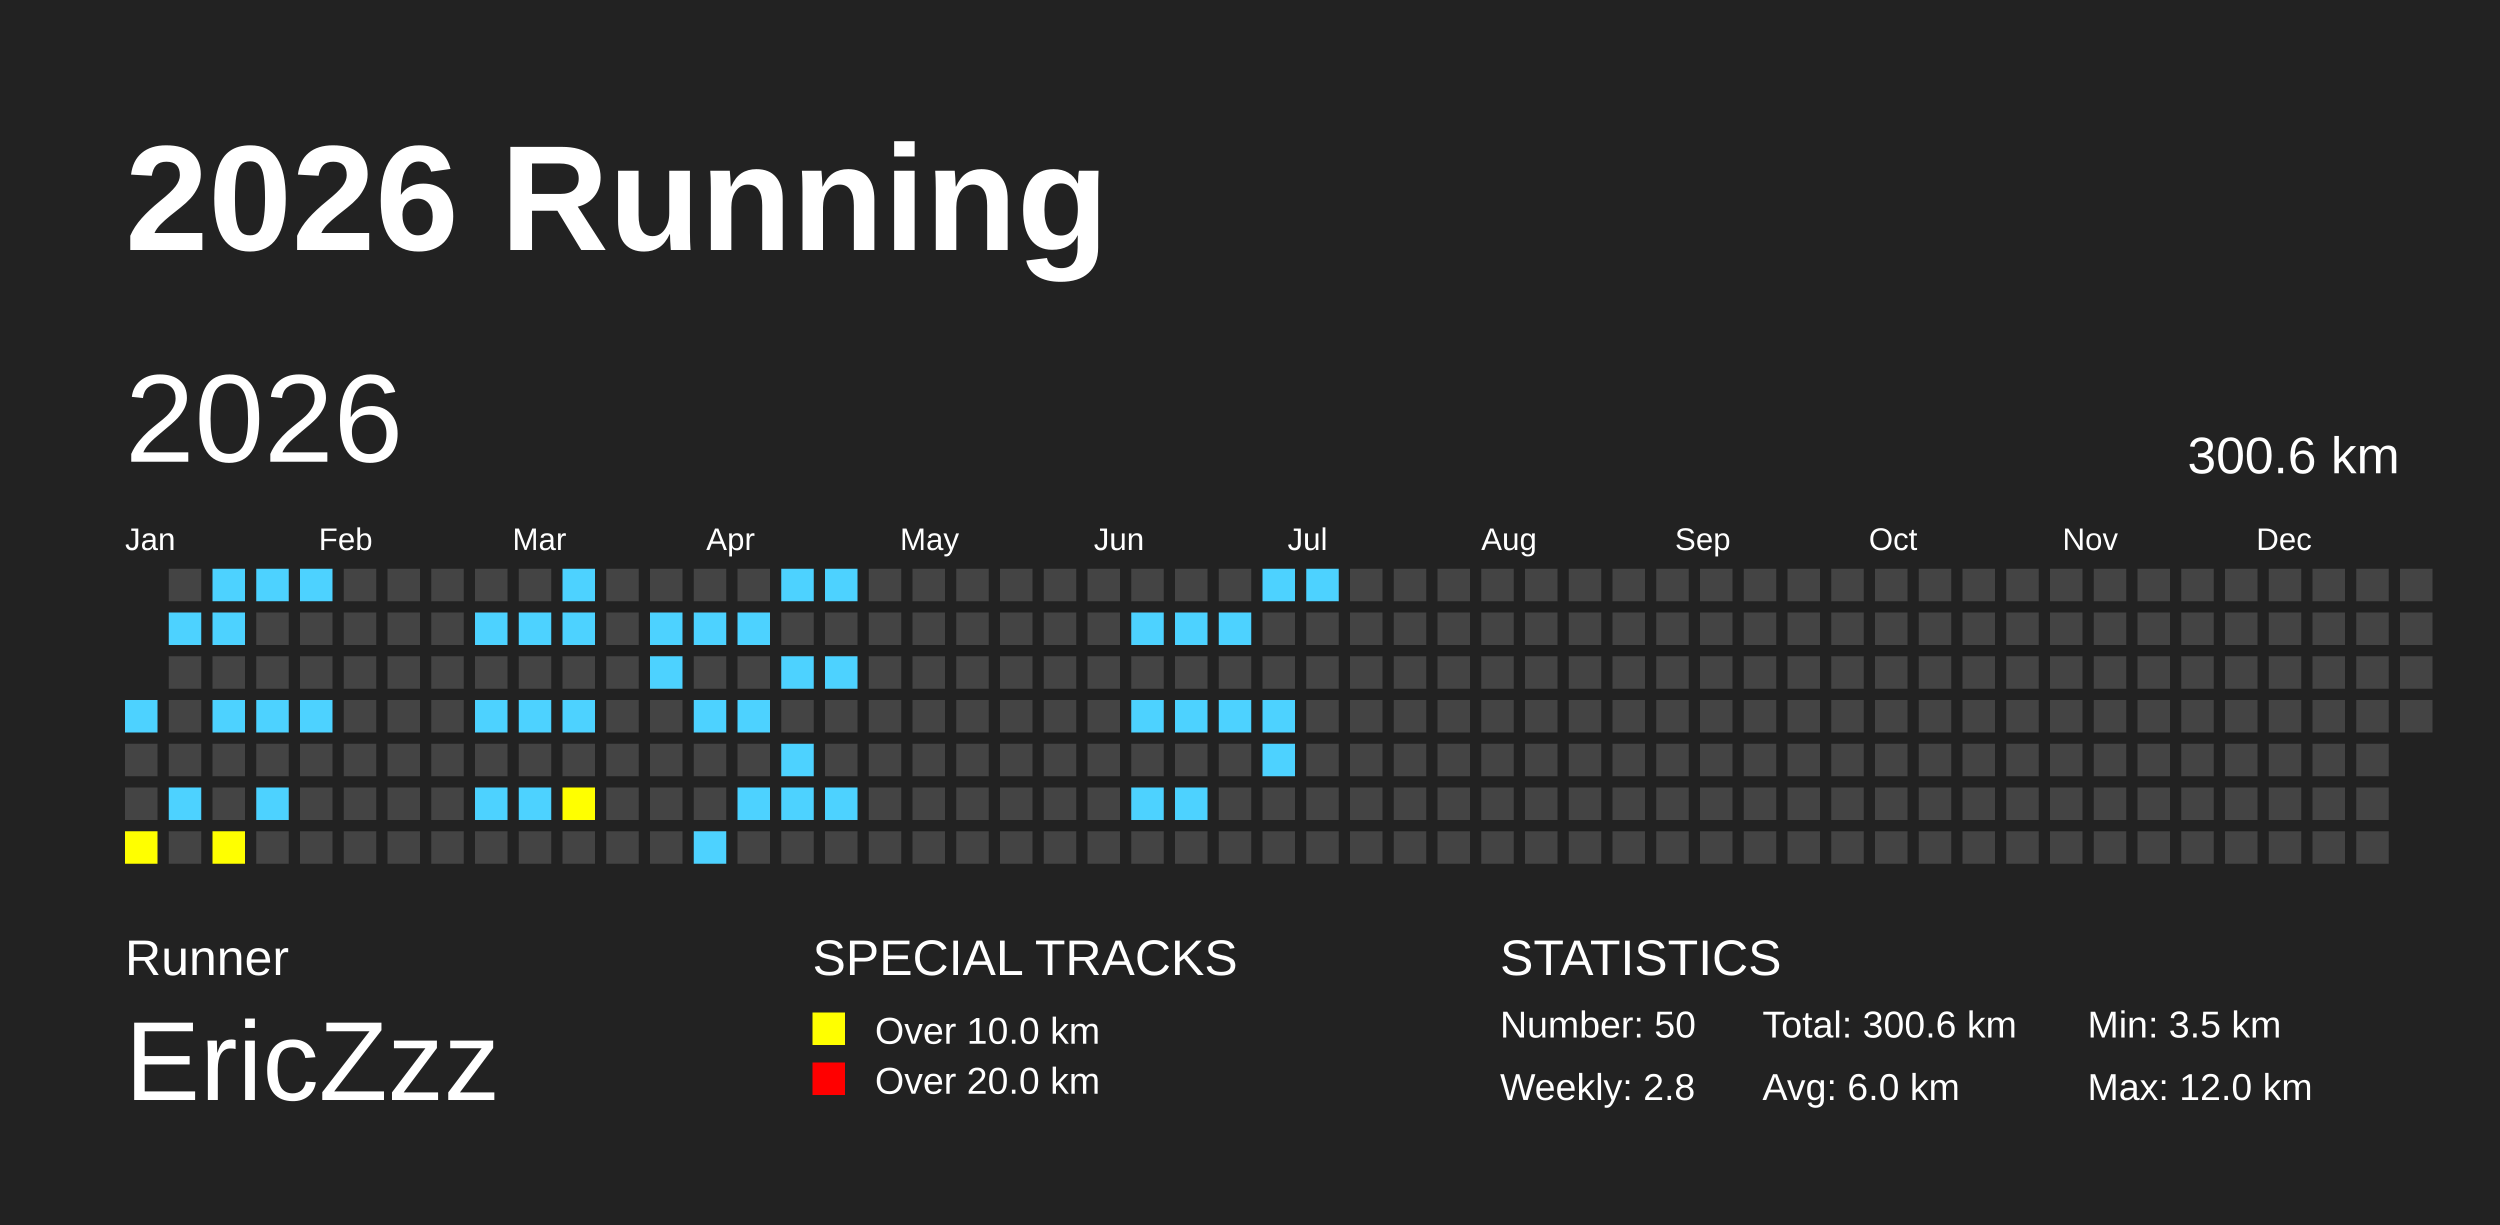
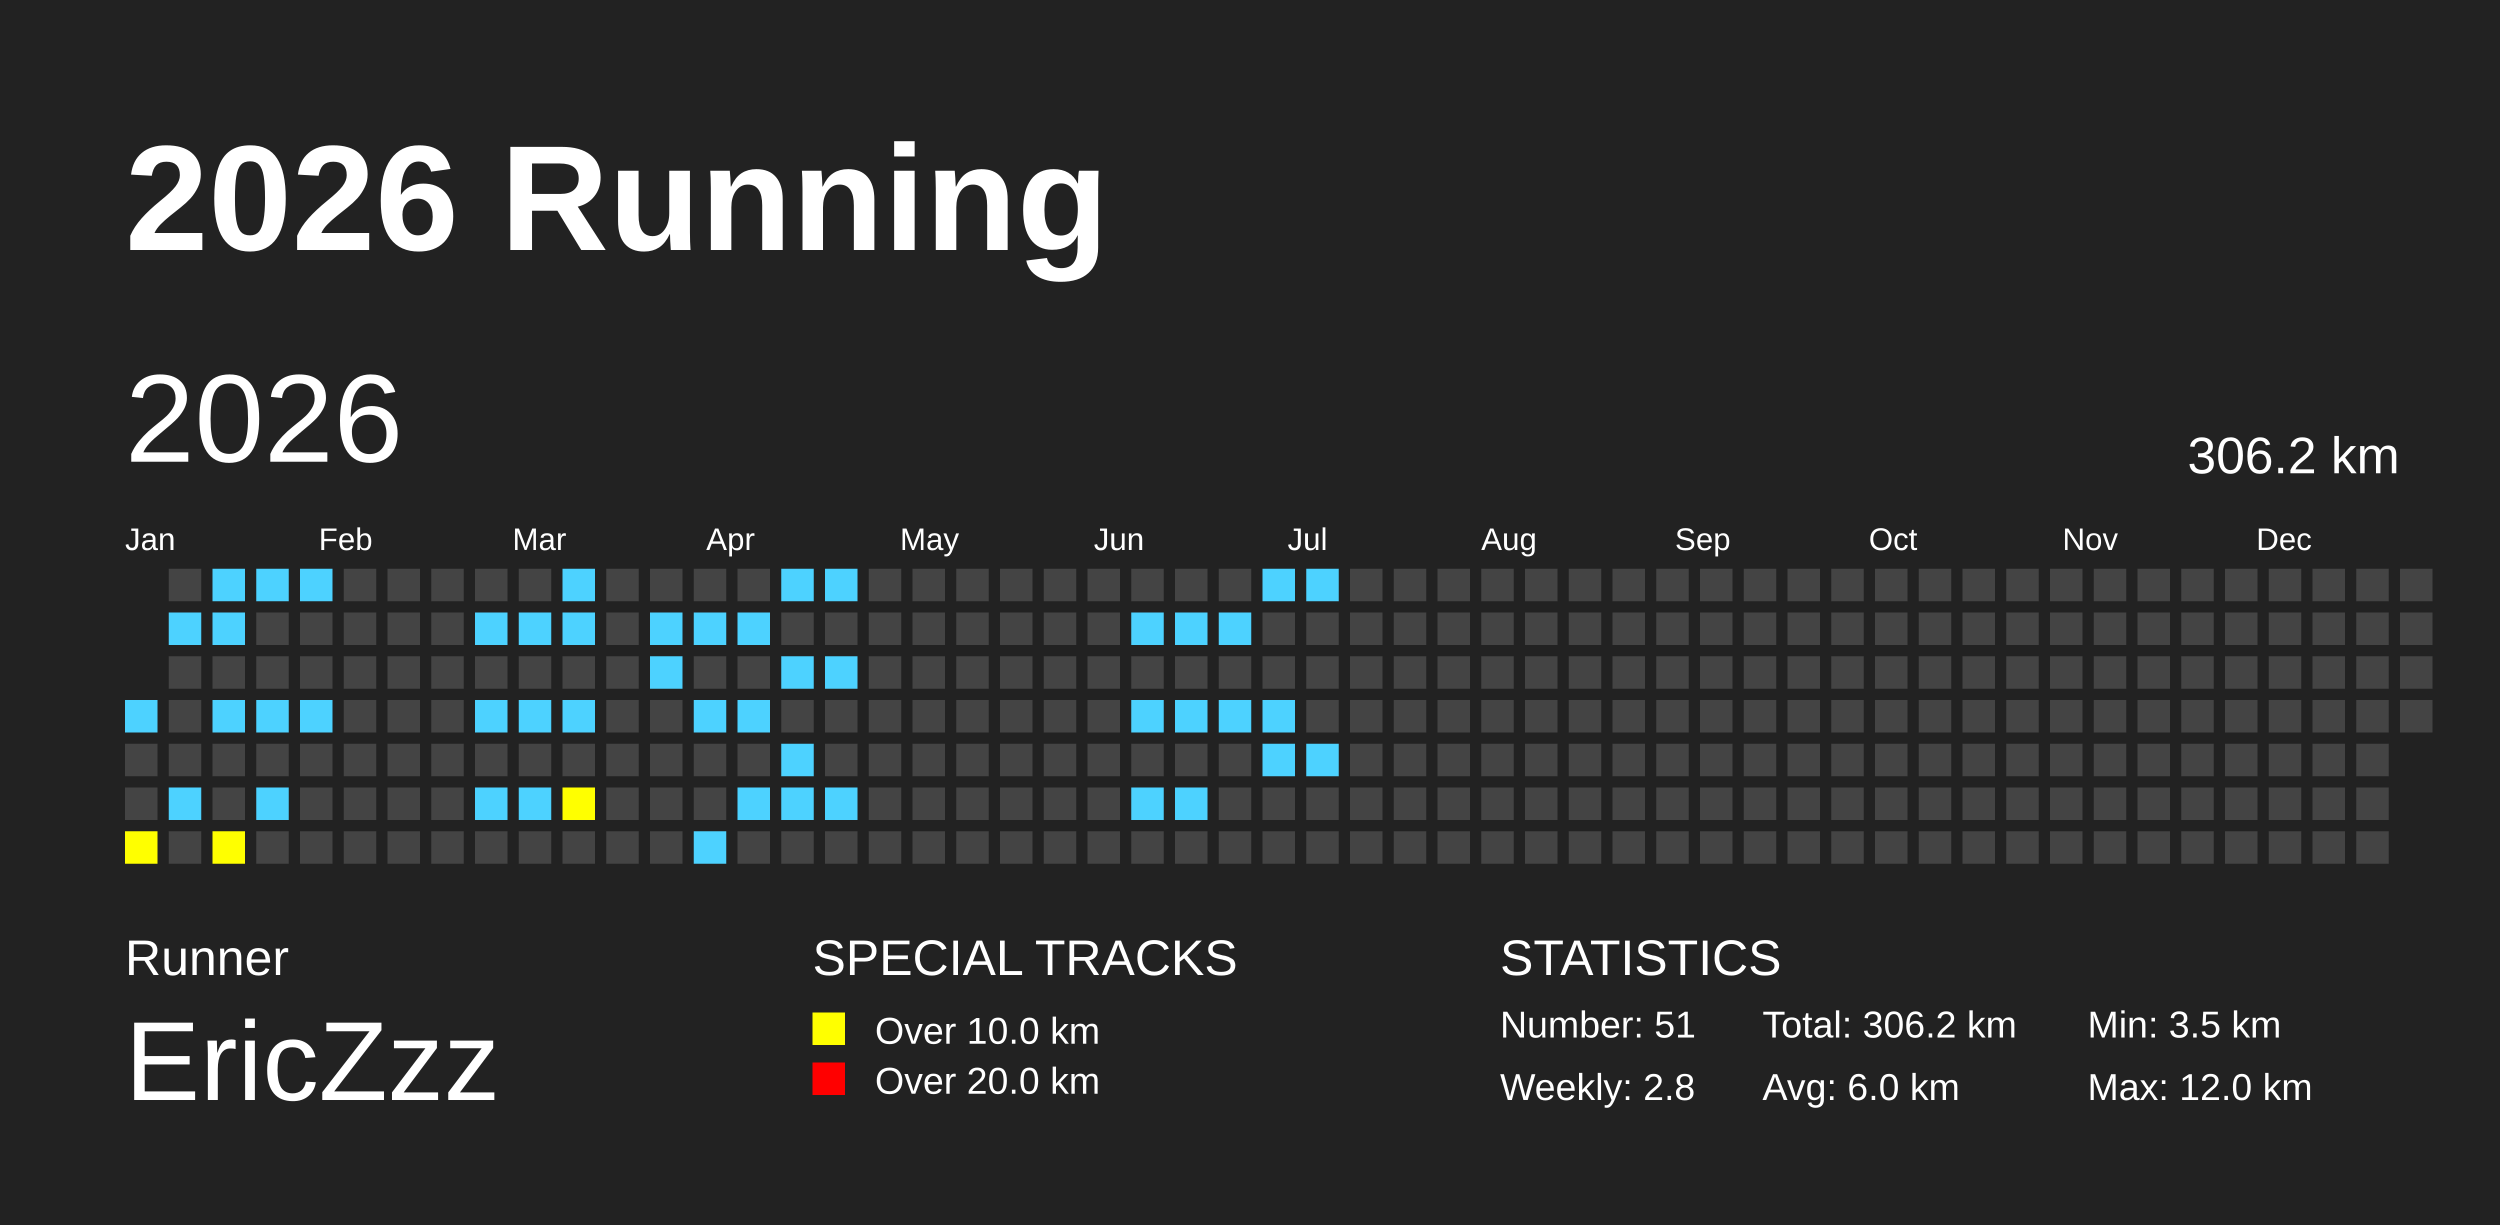
<svg xmlns="http://www.w3.org/2000/svg" baseProfile="full" height="98mm" version="1.1" viewBox="0,0,200,98" width="200mm">
  <defs />
  <rect fill="#222222" height="98" width="200" x="0" y="0" />
  <text fill="#FFFFFF" style="font-size:12px; font-family:Arial; font-weight:bold;" x="10" y="20">2026 Running</text>
  <text fill="#FFFFFF" style="font-size:4px; font-family:Arial" x="10" y="78">Runner</text>
  <text fill="#FFFFFF" style="font-size:9px; font-family:Arial" x="10" y="88">EricZzz</text>
  <text fill="#FFFFFF" style="font-size:4px; font-family:Arial" x="65" y="78">SPECIAL TRACKS</text>
  <rect fill="yellow" height="2.6" width="2.6" x="65" y="81" />
  <text fill="#FFFFFF" style="font-size:3px; font-family:Arial" x="70" y="83.5">Over 10.0 km</text>
  <rect fill="red" height="2.6" width="2.6" x="65" y="85" />
  <text fill="#FFFFFF" style="font-size:3px; font-family:Arial" x="70" y="87.5">Over 20.0 km</text>
  <text fill="#FFFFFF" style="font-size:4px; font-family:Arial" x="120" y="78">STATISTICS</text>
-   <text fill="#FFFFFF" style="font-size:3px; font-family:Arial" x="120" y="83">Number: 50</text>
+   <text fill="#FFFFFF" style="font-size:3px; font-family:Arial" x="120" y="83">Number: 51</text>
  <text fill="#FFFFFF" style="font-size:3px; font-family:Arial" x="120" y="88">Weekly: 2.8</text>
-   <text fill="#FFFFFF" style="font-size:3px; font-family:Arial" x="141" y="83">Total: 300.6 km</text>
+   <text fill="#FFFFFF" style="font-size:3px; font-family:Arial" x="141" y="83">Total: 306.2 km</text>
  <text fill="#FFFFFF" style="font-size:3px; font-family:Arial" x="141" y="88">Avg: 6.0 km</text>
  <text fill="#FFFFFF" style="font-size:3px; font-family:Arial" x="167" y="83">Min: 3.5 km</text>
  <text fill="#FFFFFF" style="font-size:3px; font-family:Arial" x="167" y="88">Max: 12.0 km</text>
  <text dominant-baseline="hanging" fill="#FFFFFF" style="font-size:10.0px; font-family:Arial;" x="10" y="30">2026</text>
-   <text dominant-baseline="hanging" fill="#FFFFFF" style="font-size:4.125px; font-family:Arial;" x="175" y="35">300.6 km</text>
+   <text dominant-baseline="hanging" fill="#FFFFFF" style="font-size:4.125px; font-family:Arial;" x="175" y="35">306.2 km</text>
  <text fill="#FFFFFF" style="font-size:2.5px; font-family:Arial" x="10.0" y="44">Jan</text>
  <text fill="#FFFFFF" style="font-size:2.5px; font-family:Arial" x="25.5" y="44">Feb</text>
  <text fill="#FFFFFF" style="font-size:2.5px; font-family:Arial" x="41.0" y="44">Mar</text>
  <text fill="#FFFFFF" style="font-size:2.5px; font-family:Arial" x="56.5" y="44">Apr</text>
  <text fill="#FFFFFF" style="font-size:2.5px; font-family:Arial" x="72.0" y="44">May</text>
  <text fill="#FFFFFF" style="font-size:2.5px; font-family:Arial" x="87.5" y="44">Jun</text>
  <text fill="#FFFFFF" style="font-size:2.5px; font-family:Arial" x="103.0" y="44">Jul</text>
  <text fill="#FFFFFF" style="font-size:2.5px; font-family:Arial" x="118.5" y="44">Aug</text>
  <text fill="#FFFFFF" style="font-size:2.5px; font-family:Arial" x="134.0" y="44">Sep</text>
  <text fill="#FFFFFF" style="font-size:2.5px; font-family:Arial" x="149.5" y="44">Oct</text>
  <text fill="#FFFFFF" style="font-size:2.5px; font-family:Arial" x="165.0" y="44">Nov</text>
  <text fill="#FFFFFF" style="font-size:2.5px; font-family:Arial" x="180.5" y="44">Dec</text>
  <rect fill="#4DD2FF" height="2.6" width="2.6" x="10.0" y="56.0" />
  <rect fill="#444444" height="2.6" width="2.6" x="10.0" y="59.5" />
  <rect fill="#444444" height="2.6" width="2.6" x="10.0" y="63.0" />
  <rect fill="yellow" height="2.6" width="2.6" x="10.0" y="66.5" />
  <rect fill="#444444" height="2.6" width="2.6" x="13.5" y="45.5" />
  <rect fill="#4DD2FF" height="2.6" width="2.6" x="13.5" y="49.0" />
  <rect fill="#444444" height="2.6" width="2.6" x="13.5" y="52.5" />
  <rect fill="#444444" height="2.6" width="2.6" x="13.5" y="56.0" />
  <rect fill="#444444" height="2.6" width="2.6" x="13.5" y="59.5" />
  <rect fill="#4DD2FF" height="2.6" width="2.6" x="13.5" y="63.0" />
  <rect fill="#444444" height="2.6" width="2.6" x="13.5" y="66.5" />
  <rect fill="#4DD2FF" height="2.6" width="2.6" x="17.0" y="45.5" />
  <rect fill="#4DD2FF" height="2.6" width="2.6" x="17.0" y="49.0" />
  <rect fill="#444444" height="2.6" width="2.6" x="17.0" y="52.5" />
  <rect fill="#4DD2FF" height="2.6" width="2.6" x="17.0" y="56.0" />
  <rect fill="#444444" height="2.6" width="2.6" x="17.0" y="59.5" />
  <rect fill="#444444" height="2.6" width="2.6" x="17.0" y="63.0" />
  <rect fill="yellow" height="2.6" width="2.6" x="17.0" y="66.5" />
  <rect fill="#4DD2FF" height="2.6" width="2.6" x="20.5" y="45.5" />
  <rect fill="#444444" height="2.6" width="2.6" x="20.5" y="49.0" />
  <rect fill="#444444" height="2.6" width="2.6" x="20.5" y="52.5" />
  <rect fill="#4DD2FF" height="2.6" width="2.6" x="20.5" y="56.0" />
  <rect fill="#444444" height="2.6" width="2.6" x="20.5" y="59.5" />
  <rect fill="#4DD2FF" height="2.6" width="2.6" x="20.5" y="63.0" />
  <rect fill="#444444" height="2.6" width="2.6" x="20.5" y="66.5" />
  <rect fill="#4DD2FF" height="2.6" width="2.6" x="24.0" y="45.5" />
  <rect fill="#444444" height="2.6" width="2.6" x="24.0" y="49.0" />
  <rect fill="#444444" height="2.6" width="2.6" x="24.0" y="52.5" />
  <rect fill="#4DD2FF" height="2.6" width="2.6" x="24.0" y="56.0" />
  <rect fill="#444444" height="2.6" width="2.6" x="24.0" y="59.5" />
  <rect fill="#444444" height="2.6" width="2.6" x="24.0" y="63.0" />
  <rect fill="#444444" height="2.6" width="2.6" x="24.0" y="66.5" />
  <rect fill="#444444" height="2.6" width="2.6" x="27.5" y="45.5" />
  <rect fill="#444444" height="2.6" width="2.6" x="27.5" y="49.0" />
  <rect fill="#444444" height="2.6" width="2.6" x="27.5" y="52.5" />
  <rect fill="#444444" height="2.6" width="2.6" x="27.5" y="56.0" />
  <rect fill="#444444" height="2.6" width="2.6" x="27.5" y="59.5" />
  <rect fill="#444444" height="2.6" width="2.6" x="27.5" y="63.0" />
  <rect fill="#444444" height="2.6" width="2.6" x="27.5" y="66.5" />
  <rect fill="#444444" height="2.6" width="2.6" x="31.0" y="45.5" />
  <rect fill="#444444" height="2.6" width="2.6" x="31.0" y="49.0" />
  <rect fill="#444444" height="2.6" width="2.6" x="31.0" y="52.5" />
  <rect fill="#444444" height="2.6" width="2.6" x="31.0" y="56.0" />
  <rect fill="#444444" height="2.6" width="2.6" x="31.0" y="59.5" />
  <rect fill="#444444" height="2.6" width="2.6" x="31.0" y="63.0" />
  <rect fill="#444444" height="2.6" width="2.6" x="31.0" y="66.5" />
  <rect fill="#444444" height="2.6" width="2.6" x="34.5" y="45.5" />
  <rect fill="#444444" height="2.6" width="2.6" x="34.5" y="49.0" />
  <rect fill="#444444" height="2.6" width="2.6" x="34.5" y="52.5" />
  <rect fill="#444444" height="2.6" width="2.6" x="34.5" y="56.0" />
  <rect fill="#444444" height="2.6" width="2.6" x="34.5" y="59.5" />
  <rect fill="#444444" height="2.6" width="2.6" x="34.5" y="63.0" />
  <rect fill="#444444" height="2.6" width="2.6" x="34.5" y="66.5" />
  <rect fill="#444444" height="2.6" width="2.6" x="38.0" y="45.5" />
  <rect fill="#4DD2FF" height="2.6" width="2.6" x="38.0" y="49.0" />
  <rect fill="#444444" height="2.6" width="2.6" x="38.0" y="52.5" />
  <rect fill="#4DD2FF" height="2.6" width="2.6" x="38.0" y="56.0" />
  <rect fill="#444444" height="2.6" width="2.6" x="38.0" y="59.5" />
  <rect fill="#4DD2FF" height="2.6" width="2.6" x="38.0" y="63.0" />
  <rect fill="#444444" height="2.6" width="2.6" x="38.0" y="66.5" />
  <rect fill="#444444" height="2.6" width="2.6" x="41.5" y="45.5" />
  <rect fill="#4DD2FF" height="2.6" width="2.6" x="41.5" y="49.0" />
  <rect fill="#444444" height="2.6" width="2.6" x="41.5" y="52.5" />
  <rect fill="#4DD2FF" height="2.6" width="2.6" x="41.5" y="56.0" />
  <rect fill="#444444" height="2.6" width="2.6" x="41.5" y="59.5" />
  <rect fill="#4DD2FF" height="2.6" width="2.6" x="41.5" y="63.0" />
  <rect fill="#444444" height="2.6" width="2.6" x="41.5" y="66.5" />
  <rect fill="#4DD2FF" height="2.6" width="2.6" x="45.0" y="45.5" />
  <rect fill="#4DD2FF" height="2.6" width="2.6" x="45.0" y="49.0" />
  <rect fill="#444444" height="2.6" width="2.6" x="45.0" y="52.5" />
  <rect fill="#4DD2FF" height="2.6" width="2.6" x="45.0" y="56.0" />
  <rect fill="#444444" height="2.6" width="2.6" x="45.0" y="59.5" />
  <rect fill="yellow" height="2.6" width="2.6" x="45.0" y="63.0" />
  <rect fill="#444444" height="2.6" width="2.6" x="45.0" y="66.5" />
  <rect fill="#444444" height="2.6" width="2.6" x="48.5" y="45.5" />
  <rect fill="#444444" height="2.6" width="2.6" x="48.5" y="49.0" />
  <rect fill="#444444" height="2.6" width="2.6" x="48.5" y="52.5" />
  <rect fill="#444444" height="2.6" width="2.6" x="48.5" y="56.0" />
  <rect fill="#444444" height="2.6" width="2.6" x="48.5" y="59.5" />
  <rect fill="#444444" height="2.6" width="2.6" x="48.5" y="63.0" />
  <rect fill="#444444" height="2.6" width="2.6" x="48.5" y="66.5" />
  <rect fill="#444444" height="2.6" width="2.6" x="52.0" y="45.5" />
  <rect fill="#4DD2FF" height="2.6" width="2.6" x="52.0" y="49.0" />
  <rect fill="#4DD2FF" height="2.6" width="2.6" x="52.0" y="52.5" />
  <rect fill="#444444" height="2.6" width="2.6" x="52.0" y="56.0" />
  <rect fill="#444444" height="2.6" width="2.6" x="52.0" y="59.5" />
  <rect fill="#444444" height="2.6" width="2.6" x="52.0" y="63.0" />
  <rect fill="#444444" height="2.6" width="2.6" x="52.0" y="66.5" />
  <rect fill="#444444" height="2.6" width="2.6" x="55.5" y="45.5" />
  <rect fill="#4DD2FF" height="2.6" width="2.6" x="55.5" y="49.0" />
  <rect fill="#444444" height="2.6" width="2.6" x="55.5" y="52.5" />
  <rect fill="#4DD2FF" height="2.6" width="2.6" x="55.5" y="56.0" />
  <rect fill="#444444" height="2.6" width="2.6" x="55.5" y="59.5" />
  <rect fill="#444444" height="2.6" width="2.6" x="55.5" y="63.0" />
  <rect fill="#4DD2FF" height="2.6" width="2.6" x="55.5" y="66.5" />
  <rect fill="#444444" height="2.6" width="2.6" x="59.0" y="45.5" />
  <rect fill="#4DD2FF" height="2.6" width="2.6" x="59.0" y="49.0" />
  <rect fill="#444444" height="2.6" width="2.6" x="59.0" y="52.5" />
  <rect fill="#4DD2FF" height="2.6" width="2.6" x="59.0" y="56.0" />
  <rect fill="#444444" height="2.6" width="2.6" x="59.0" y="59.5" />
  <rect fill="#4DD2FF" height="2.6" width="2.6" x="59.0" y="63.0" />
  <rect fill="#444444" height="2.6" width="2.6" x="59.0" y="66.5" />
  <rect fill="#4DD2FF" height="2.6" width="2.6" x="62.5" y="45.5" />
  <rect fill="#444444" height="2.6" width="2.6" x="62.5" y="49.0" />
  <rect fill="#4DD2FF" height="2.6" width="2.6" x="62.5" y="52.5" />
  <rect fill="#444444" height="2.6" width="2.6" x="62.5" y="56.0" />
  <rect fill="#4DD2FF" height="2.6" width="2.6" x="62.5" y="59.5" />
  <rect fill="#4DD2FF" height="2.6" width="2.6" x="62.5" y="63.0" />
  <rect fill="#444444" height="2.6" width="2.6" x="62.5" y="66.5" />
  <rect fill="#4DD2FF" height="2.6" width="2.6" x="66.0" y="45.5" />
  <rect fill="#444444" height="2.6" width="2.6" x="66.0" y="49.0" />
  <rect fill="#4DD2FF" height="2.6" width="2.6" x="66.0" y="52.5" />
  <rect fill="#444444" height="2.6" width="2.6" x="66.0" y="56.0" />
  <rect fill="#444444" height="2.6" width="2.6" x="66.0" y="59.5" />
  <rect fill="#4DD2FF" height="2.6" width="2.6" x="66.0" y="63.0" />
  <rect fill="#444444" height="2.6" width="2.6" x="66.0" y="66.5" />
  <rect fill="#444444" height="2.6" width="2.6" x="69.5" y="45.5" />
  <rect fill="#444444" height="2.6" width="2.6" x="69.5" y="49.0" />
  <rect fill="#444444" height="2.6" width="2.6" x="69.5" y="52.5" />
  <rect fill="#444444" height="2.6" width="2.6" x="69.5" y="56.0" />
  <rect fill="#444444" height="2.6" width="2.6" x="69.5" y="59.5" />
  <rect fill="#444444" height="2.6" width="2.6" x="69.5" y="63.0" />
  <rect fill="#444444" height="2.6" width="2.6" x="69.5" y="66.5" />
  <rect fill="#444444" height="2.6" width="2.6" x="73.0" y="45.5" />
  <rect fill="#444444" height="2.6" width="2.6" x="73.0" y="49.0" />
  <rect fill="#444444" height="2.6" width="2.6" x="73.0" y="52.5" />
  <rect fill="#444444" height="2.6" width="2.6" x="73.0" y="56.0" />
  <rect fill="#444444" height="2.6" width="2.6" x="73.0" y="59.5" />
  <rect fill="#444444" height="2.6" width="2.6" x="73.0" y="63.0" />
  <rect fill="#444444" height="2.6" width="2.6" x="73.0" y="66.5" />
  <rect fill="#444444" height="2.6" width="2.6" x="76.5" y="45.5" />
  <rect fill="#444444" height="2.6" width="2.6" x="76.5" y="49.0" />
  <rect fill="#444444" height="2.6" width="2.6" x="76.5" y="52.5" />
  <rect fill="#444444" height="2.6" width="2.6" x="76.5" y="56.0" />
  <rect fill="#444444" height="2.6" width="2.6" x="76.5" y="59.5" />
  <rect fill="#444444" height="2.6" width="2.6" x="76.5" y="63.0" />
  <rect fill="#444444" height="2.6" width="2.6" x="76.5" y="66.5" />
  <rect fill="#444444" height="2.6" width="2.6" x="80.0" y="45.5" />
  <rect fill="#444444" height="2.6" width="2.6" x="80.0" y="49.0" />
  <rect fill="#444444" height="2.6" width="2.6" x="80.0" y="52.5" />
  <rect fill="#444444" height="2.6" width="2.6" x="80.0" y="56.0" />
  <rect fill="#444444" height="2.6" width="2.6" x="80.0" y="59.5" />
  <rect fill="#444444" height="2.6" width="2.6" x="80.0" y="63.0" />
  <rect fill="#444444" height="2.6" width="2.6" x="80.0" y="66.5" />
  <rect fill="#444444" height="2.6" width="2.6" x="83.5" y="45.5" />
  <rect fill="#444444" height="2.6" width="2.6" x="83.5" y="49.0" />
  <rect fill="#444444" height="2.6" width="2.6" x="83.5" y="52.5" />
  <rect fill="#444444" height="2.6" width="2.6" x="83.5" y="56.0" />
  <rect fill="#444444" height="2.6" width="2.6" x="83.5" y="59.5" />
  <rect fill="#444444" height="2.6" width="2.6" x="83.5" y="63.0" />
  <rect fill="#444444" height="2.6" width="2.6" x="83.5" y="66.5" />
  <rect fill="#444444" height="2.6" width="2.6" x="87.0" y="45.5" />
  <rect fill="#444444" height="2.6" width="2.6" x="87.0" y="49.0" />
  <rect fill="#444444" height="2.6" width="2.6" x="87.0" y="52.5" />
  <rect fill="#444444" height="2.6" width="2.6" x="87.0" y="56.0" />
  <rect fill="#444444" height="2.6" width="2.6" x="87.0" y="59.5" />
  <rect fill="#444444" height="2.6" width="2.6" x="87.0" y="63.0" />
  <rect fill="#444444" height="2.6" width="2.6" x="87.0" y="66.5" />
  <rect fill="#444444" height="2.6" width="2.6" x="90.5" y="45.5" />
  <rect fill="#4DD2FF" height="2.6" width="2.6" x="90.5" y="49.0" />
  <rect fill="#444444" height="2.6" width="2.6" x="90.5" y="52.5" />
  <rect fill="#4DD2FF" height="2.6" width="2.6" x="90.5" y="56.0" />
  <rect fill="#444444" height="2.6" width="2.6" x="90.5" y="59.5" />
  <rect fill="#4DD2FF" height="2.6" width="2.6" x="90.5" y="63.0" />
  <rect fill="#444444" height="2.6" width="2.6" x="90.5" y="66.5" />
  <rect fill="#444444" height="2.6" width="2.6" x="94.0" y="45.5" />
  <rect fill="#4DD2FF" height="2.6" width="2.6" x="94.0" y="49.0" />
  <rect fill="#444444" height="2.6" width="2.6" x="94.0" y="52.5" />
  <rect fill="#4DD2FF" height="2.6" width="2.6" x="94.0" y="56.0" />
  <rect fill="#444444" height="2.6" width="2.6" x="94.0" y="59.5" />
  <rect fill="#4DD2FF" height="2.6" width="2.6" x="94.0" y="63.0" />
  <rect fill="#444444" height="2.6" width="2.6" x="94.0" y="66.5" />
  <rect fill="#444444" height="2.6" width="2.6" x="97.5" y="45.5" />
  <rect fill="#4DD2FF" height="2.6" width="2.6" x="97.5" y="49.0" />
  <rect fill="#444444" height="2.6" width="2.6" x="97.5" y="52.5" />
  <rect fill="#4DD2FF" height="2.6" width="2.6" x="97.5" y="56.0" />
  <rect fill="#444444" height="2.6" width="2.6" x="97.5" y="59.5" />
  <rect fill="#444444" height="2.6" width="2.6" x="97.5" y="63.0" />
  <rect fill="#444444" height="2.6" width="2.6" x="97.5" y="66.5" />
  <rect fill="#4DD2FF" height="2.6" width="2.6" x="101.0" y="45.5" />
  <rect fill="#444444" height="2.6" width="2.6" x="101.0" y="49.0" />
  <rect fill="#444444" height="2.6" width="2.6" x="101.0" y="52.5" />
  <rect fill="#4DD2FF" height="2.6" width="2.6" x="101.0" y="56.0" />
  <rect fill="#4DD2FF" height="2.6" width="2.6" x="101.0" y="59.5" />
  <rect fill="#444444" height="2.6" width="2.6" x="101.0" y="63.0" />
  <rect fill="#444444" height="2.6" width="2.6" x="101.0" y="66.5" />
  <rect fill="#4DD2FF" height="2.6" width="2.6" x="104.5" y="45.5" />
  <rect fill="#444444" height="2.6" width="2.6" x="104.5" y="49.0" />
  <rect fill="#444444" height="2.6" width="2.6" x="104.5" y="52.5" />
  <rect fill="#444444" height="2.6" width="2.6" x="104.5" y="56.0" />
-   <rect fill="#444444" height="2.6" width="2.6" x="104.5" y="59.5" />
+   <rect fill="#4DD2FF" height="2.6" width="2.6" x="104.5" y="59.5" />
  <rect fill="#444444" height="2.6" width="2.6" x="104.5" y="63.0" />
  <rect fill="#444444" height="2.6" width="2.6" x="104.5" y="66.5" />
  <rect fill="#444444" height="2.6" width="2.6" x="108.0" y="45.5" />
  <rect fill="#444444" height="2.6" width="2.6" x="108.0" y="49.0" />
  <rect fill="#444444" height="2.6" width="2.6" x="108.0" y="52.5" />
  <rect fill="#444444" height="2.6" width="2.6" x="108.0" y="56.0" />
  <rect fill="#444444" height="2.6" width="2.6" x="108.0" y="59.5" />
  <rect fill="#444444" height="2.6" width="2.6" x="108.0" y="63.0" />
  <rect fill="#444444" height="2.6" width="2.6" x="108.0" y="66.5" />
  <rect fill="#444444" height="2.6" width="2.6" x="111.5" y="45.5" />
  <rect fill="#444444" height="2.6" width="2.6" x="111.5" y="49.0" />
  <rect fill="#444444" height="2.6" width="2.6" x="111.5" y="52.5" />
  <rect fill="#444444" height="2.6" width="2.6" x="111.5" y="56.0" />
  <rect fill="#444444" height="2.6" width="2.6" x="111.5" y="59.5" />
  <rect fill="#444444" height="2.6" width="2.6" x="111.5" y="63.0" />
  <rect fill="#444444" height="2.6" width="2.6" x="111.5" y="66.5" />
  <rect fill="#444444" height="2.6" width="2.6" x="115.0" y="45.5" />
  <rect fill="#444444" height="2.6" width="2.6" x="115.0" y="49.0" />
  <rect fill="#444444" height="2.6" width="2.6" x="115.0" y="52.5" />
  <rect fill="#444444" height="2.6" width="2.6" x="115.0" y="56.0" />
  <rect fill="#444444" height="2.6" width="2.6" x="115.0" y="59.5" />
  <rect fill="#444444" height="2.6" width="2.6" x="115.0" y="63.0" />
  <rect fill="#444444" height="2.6" width="2.6" x="115.0" y="66.5" />
  <rect fill="#444444" height="2.6" width="2.6" x="118.5" y="45.5" />
  <rect fill="#444444" height="2.6" width="2.6" x="118.5" y="49.0" />
  <rect fill="#444444" height="2.6" width="2.6" x="118.5" y="52.5" />
  <rect fill="#444444" height="2.6" width="2.6" x="118.5" y="56.0" />
  <rect fill="#444444" height="2.6" width="2.6" x="118.5" y="59.5" />
  <rect fill="#444444" height="2.6" width="2.6" x="118.5" y="63.0" />
  <rect fill="#444444" height="2.6" width="2.6" x="118.5" y="66.5" />
  <rect fill="#444444" height="2.6" width="2.6" x="122.0" y="45.5" />
  <rect fill="#444444" height="2.6" width="2.6" x="122.0" y="49.0" />
  <rect fill="#444444" height="2.6" width="2.6" x="122.0" y="52.5" />
  <rect fill="#444444" height="2.6" width="2.6" x="122.0" y="56.0" />
  <rect fill="#444444" height="2.6" width="2.6" x="122.0" y="59.5" />
  <rect fill="#444444" height="2.6" width="2.6" x="122.0" y="63.0" />
  <rect fill="#444444" height="2.6" width="2.6" x="122.0" y="66.5" />
  <rect fill="#444444" height="2.6" width="2.6" x="125.5" y="45.5" />
  <rect fill="#444444" height="2.6" width="2.6" x="125.5" y="49.0" />
  <rect fill="#444444" height="2.6" width="2.6" x="125.5" y="52.5" />
  <rect fill="#444444" height="2.6" width="2.6" x="125.5" y="56.0" />
  <rect fill="#444444" height="2.6" width="2.6" x="125.5" y="59.5" />
  <rect fill="#444444" height="2.6" width="2.6" x="125.5" y="63.0" />
  <rect fill="#444444" height="2.6" width="2.6" x="125.5" y="66.5" />
  <rect fill="#444444" height="2.6" width="2.6" x="129.0" y="45.5" />
  <rect fill="#444444" height="2.6" width="2.6" x="129.0" y="49.0" />
  <rect fill="#444444" height="2.6" width="2.6" x="129.0" y="52.5" />
  <rect fill="#444444" height="2.6" width="2.6" x="129.0" y="56.0" />
  <rect fill="#444444" height="2.6" width="2.6" x="129.0" y="59.5" />
  <rect fill="#444444" height="2.6" width="2.6" x="129.0" y="63.0" />
  <rect fill="#444444" height="2.6" width="2.6" x="129.0" y="66.5" />
  <rect fill="#444444" height="2.6" width="2.6" x="132.5" y="45.5" />
  <rect fill="#444444" height="2.6" width="2.6" x="132.5" y="49.0" />
  <rect fill="#444444" height="2.6" width="2.6" x="132.5" y="52.5" />
  <rect fill="#444444" height="2.6" width="2.6" x="132.5" y="56.0" />
  <rect fill="#444444" height="2.6" width="2.6" x="132.5" y="59.5" />
  <rect fill="#444444" height="2.6" width="2.6" x="132.5" y="63.0" />
  <rect fill="#444444" height="2.6" width="2.6" x="132.5" y="66.5" />
  <rect fill="#444444" height="2.6" width="2.6" x="136.0" y="45.5" />
  <rect fill="#444444" height="2.6" width="2.6" x="136.0" y="49.0" />
  <rect fill="#444444" height="2.6" width="2.6" x="136.0" y="52.5" />
  <rect fill="#444444" height="2.6" width="2.6" x="136.0" y="56.0" />
  <rect fill="#444444" height="2.6" width="2.6" x="136.0" y="59.5" />
  <rect fill="#444444" height="2.6" width="2.6" x="136.0" y="63.0" />
  <rect fill="#444444" height="2.6" width="2.6" x="136.0" y="66.5" />
  <rect fill="#444444" height="2.6" width="2.6" x="139.5" y="45.5" />
  <rect fill="#444444" height="2.6" width="2.6" x="139.5" y="49.0" />
  <rect fill="#444444" height="2.6" width="2.6" x="139.5" y="52.5" />
  <rect fill="#444444" height="2.6" width="2.6" x="139.5" y="56.0" />
  <rect fill="#444444" height="2.6" width="2.6" x="139.5" y="59.5" />
  <rect fill="#444444" height="2.6" width="2.6" x="139.5" y="63.0" />
  <rect fill="#444444" height="2.6" width="2.6" x="139.5" y="66.5" />
  <rect fill="#444444" height="2.6" width="2.6" x="143.0" y="45.5" />
  <rect fill="#444444" height="2.6" width="2.6" x="143.0" y="49.0" />
  <rect fill="#444444" height="2.6" width="2.6" x="143.0" y="52.5" />
  <rect fill="#444444" height="2.6" width="2.6" x="143.0" y="56.0" />
  <rect fill="#444444" height="2.6" width="2.6" x="143.0" y="59.5" />
  <rect fill="#444444" height="2.6" width="2.6" x="143.0" y="63.0" />
  <rect fill="#444444" height="2.6" width="2.6" x="143.0" y="66.5" />
  <rect fill="#444444" height="2.6" width="2.6" x="146.5" y="45.5" />
  <rect fill="#444444" height="2.6" width="2.6" x="146.5" y="49.0" />
  <rect fill="#444444" height="2.6" width="2.6" x="146.5" y="52.5" />
  <rect fill="#444444" height="2.6" width="2.6" x="146.5" y="56.0" />
  <rect fill="#444444" height="2.6" width="2.6" x="146.5" y="59.5" />
  <rect fill="#444444" height="2.6" width="2.6" x="146.5" y="63.0" />
  <rect fill="#444444" height="2.6" width="2.6" x="146.5" y="66.5" />
  <rect fill="#444444" height="2.6" width="2.6" x="150.0" y="45.5" />
  <rect fill="#444444" height="2.6" width="2.6" x="150.0" y="49.0" />
  <rect fill="#444444" height="2.6" width="2.6" x="150.0" y="52.5" />
  <rect fill="#444444" height="2.6" width="2.6" x="150.0" y="56.0" />
  <rect fill="#444444" height="2.6" width="2.6" x="150.0" y="59.5" />
  <rect fill="#444444" height="2.6" width="2.6" x="150.0" y="63.0" />
  <rect fill="#444444" height="2.6" width="2.6" x="150.0" y="66.5" />
  <rect fill="#444444" height="2.6" width="2.6" x="153.5" y="45.5" />
  <rect fill="#444444" height="2.6" width="2.6" x="153.5" y="49.0" />
  <rect fill="#444444" height="2.6" width="2.6" x="153.5" y="52.5" />
  <rect fill="#444444" height="2.6" width="2.6" x="153.5" y="56.0" />
  <rect fill="#444444" height="2.6" width="2.6" x="153.5" y="59.5" />
  <rect fill="#444444" height="2.6" width="2.6" x="153.5" y="63.0" />
  <rect fill="#444444" height="2.6" width="2.6" x="153.5" y="66.5" />
  <rect fill="#444444" height="2.6" width="2.6" x="157.0" y="45.5" />
  <rect fill="#444444" height="2.6" width="2.6" x="157.0" y="49.0" />
  <rect fill="#444444" height="2.6" width="2.6" x="157.0" y="52.5" />
  <rect fill="#444444" height="2.6" width="2.6" x="157.0" y="56.0" />
  <rect fill="#444444" height="2.6" width="2.6" x="157.0" y="59.5" />
  <rect fill="#444444" height="2.6" width="2.6" x="157.0" y="63.0" />
  <rect fill="#444444" height="2.6" width="2.6" x="157.0" y="66.5" />
  <rect fill="#444444" height="2.6" width="2.6" x="160.5" y="45.5" />
  <rect fill="#444444" height="2.6" width="2.6" x="160.5" y="49.0" />
  <rect fill="#444444" height="2.6" width="2.6" x="160.5" y="52.5" />
  <rect fill="#444444" height="2.6" width="2.6" x="160.5" y="56.0" />
  <rect fill="#444444" height="2.6" width="2.6" x="160.5" y="59.5" />
  <rect fill="#444444" height="2.6" width="2.6" x="160.5" y="63.0" />
  <rect fill="#444444" height="2.6" width="2.6" x="160.5" y="66.5" />
  <rect fill="#444444" height="2.6" width="2.6" x="164.0" y="45.5" />
  <rect fill="#444444" height="2.6" width="2.6" x="164.0" y="49.0" />
  <rect fill="#444444" height="2.6" width="2.6" x="164.0" y="52.5" />
  <rect fill="#444444" height="2.6" width="2.6" x="164.0" y="56.0" />
  <rect fill="#444444" height="2.6" width="2.6" x="164.0" y="59.5" />
  <rect fill="#444444" height="2.6" width="2.6" x="164.0" y="63.0" />
  <rect fill="#444444" height="2.6" width="2.6" x="164.0" y="66.5" />
  <rect fill="#444444" height="2.6" width="2.6" x="167.5" y="45.5" />
  <rect fill="#444444" height="2.6" width="2.6" x="167.5" y="49.0" />
  <rect fill="#444444" height="2.6" width="2.6" x="167.5" y="52.5" />
  <rect fill="#444444" height="2.6" width="2.6" x="167.5" y="56.0" />
  <rect fill="#444444" height="2.6" width="2.6" x="167.5" y="59.5" />
  <rect fill="#444444" height="2.6" width="2.6" x="167.5" y="63.0" />
  <rect fill="#444444" height="2.6" width="2.6" x="167.5" y="66.5" />
  <rect fill="#444444" height="2.6" width="2.6" x="171.0" y="45.5" />
  <rect fill="#444444" height="2.6" width="2.6" x="171.0" y="49.0" />
  <rect fill="#444444" height="2.6" width="2.6" x="171.0" y="52.5" />
  <rect fill="#444444" height="2.6" width="2.6" x="171.0" y="56.0" />
  <rect fill="#444444" height="2.6" width="2.6" x="171.0" y="59.5" />
  <rect fill="#444444" height="2.6" width="2.6" x="171.0" y="63.0" />
  <rect fill="#444444" height="2.6" width="2.6" x="171.0" y="66.5" />
  <rect fill="#444444" height="2.6" width="2.6" x="174.5" y="45.5" />
  <rect fill="#444444" height="2.6" width="2.6" x="174.5" y="49.0" />
  <rect fill="#444444" height="2.6" width="2.6" x="174.5" y="52.5" />
  <rect fill="#444444" height="2.6" width="2.6" x="174.5" y="56.0" />
  <rect fill="#444444" height="2.6" width="2.6" x="174.5" y="59.5" />
  <rect fill="#444444" height="2.6" width="2.6" x="174.5" y="63.0" />
  <rect fill="#444444" height="2.6" width="2.6" x="174.5" y="66.5" />
  <rect fill="#444444" height="2.6" width="2.6" x="178.0" y="45.5" />
  <rect fill="#444444" height="2.6" width="2.6" x="178.0" y="49.0" />
  <rect fill="#444444" height="2.6" width="2.6" x="178.0" y="52.5" />
  <rect fill="#444444" height="2.6" width="2.6" x="178.0" y="56.0" />
  <rect fill="#444444" height="2.6" width="2.6" x="178.0" y="59.5" />
  <rect fill="#444444" height="2.6" width="2.6" x="178.0" y="63.0" />
  <rect fill="#444444" height="2.6" width="2.6" x="178.0" y="66.5" />
  <rect fill="#444444" height="2.6" width="2.6" x="181.5" y="45.5" />
  <rect fill="#444444" height="2.6" width="2.6" x="181.5" y="49.0" />
  <rect fill="#444444" height="2.6" width="2.6" x="181.5" y="52.5" />
  <rect fill="#444444" height="2.6" width="2.6" x="181.5" y="56.0" />
  <rect fill="#444444" height="2.6" width="2.6" x="181.5" y="59.5" />
  <rect fill="#444444" height="2.6" width="2.6" x="181.5" y="63.0" />
  <rect fill="#444444" height="2.6" width="2.6" x="181.5" y="66.5" />
  <rect fill="#444444" height="2.6" width="2.6" x="185.0" y="45.5" />
  <rect fill="#444444" height="2.6" width="2.6" x="185.0" y="49.0" />
  <rect fill="#444444" height="2.6" width="2.6" x="185.0" y="52.5" />
  <rect fill="#444444" height="2.6" width="2.6" x="185.0" y="56.0" />
  <rect fill="#444444" height="2.6" width="2.6" x="185.0" y="59.5" />
  <rect fill="#444444" height="2.6" width="2.6" x="185.0" y="63.0" />
  <rect fill="#444444" height="2.6" width="2.6" x="185.0" y="66.5" />
  <rect fill="#444444" height="2.6" width="2.6" x="188.5" y="45.5" />
  <rect fill="#444444" height="2.6" width="2.6" x="188.5" y="49.0" />
  <rect fill="#444444" height="2.6" width="2.6" x="188.5" y="52.5" />
  <rect fill="#444444" height="2.6" width="2.6" x="188.5" y="56.0" />
  <rect fill="#444444" height="2.6" width="2.6" x="188.5" y="59.5" />
  <rect fill="#444444" height="2.6" width="2.6" x="188.5" y="63.0" />
  <rect fill="#444444" height="2.6" width="2.6" x="188.5" y="66.5" />
  <rect fill="#444444" height="2.6" width="2.6" x="192.0" y="45.5" />
  <rect fill="#444444" height="2.6" width="2.6" x="192.0" y="49.0" />
  <rect fill="#444444" height="2.6" width="2.6" x="192.0" y="52.5" />
  <rect fill="#444444" height="2.6" width="2.6" x="192.0" y="56.0" />
</svg>
